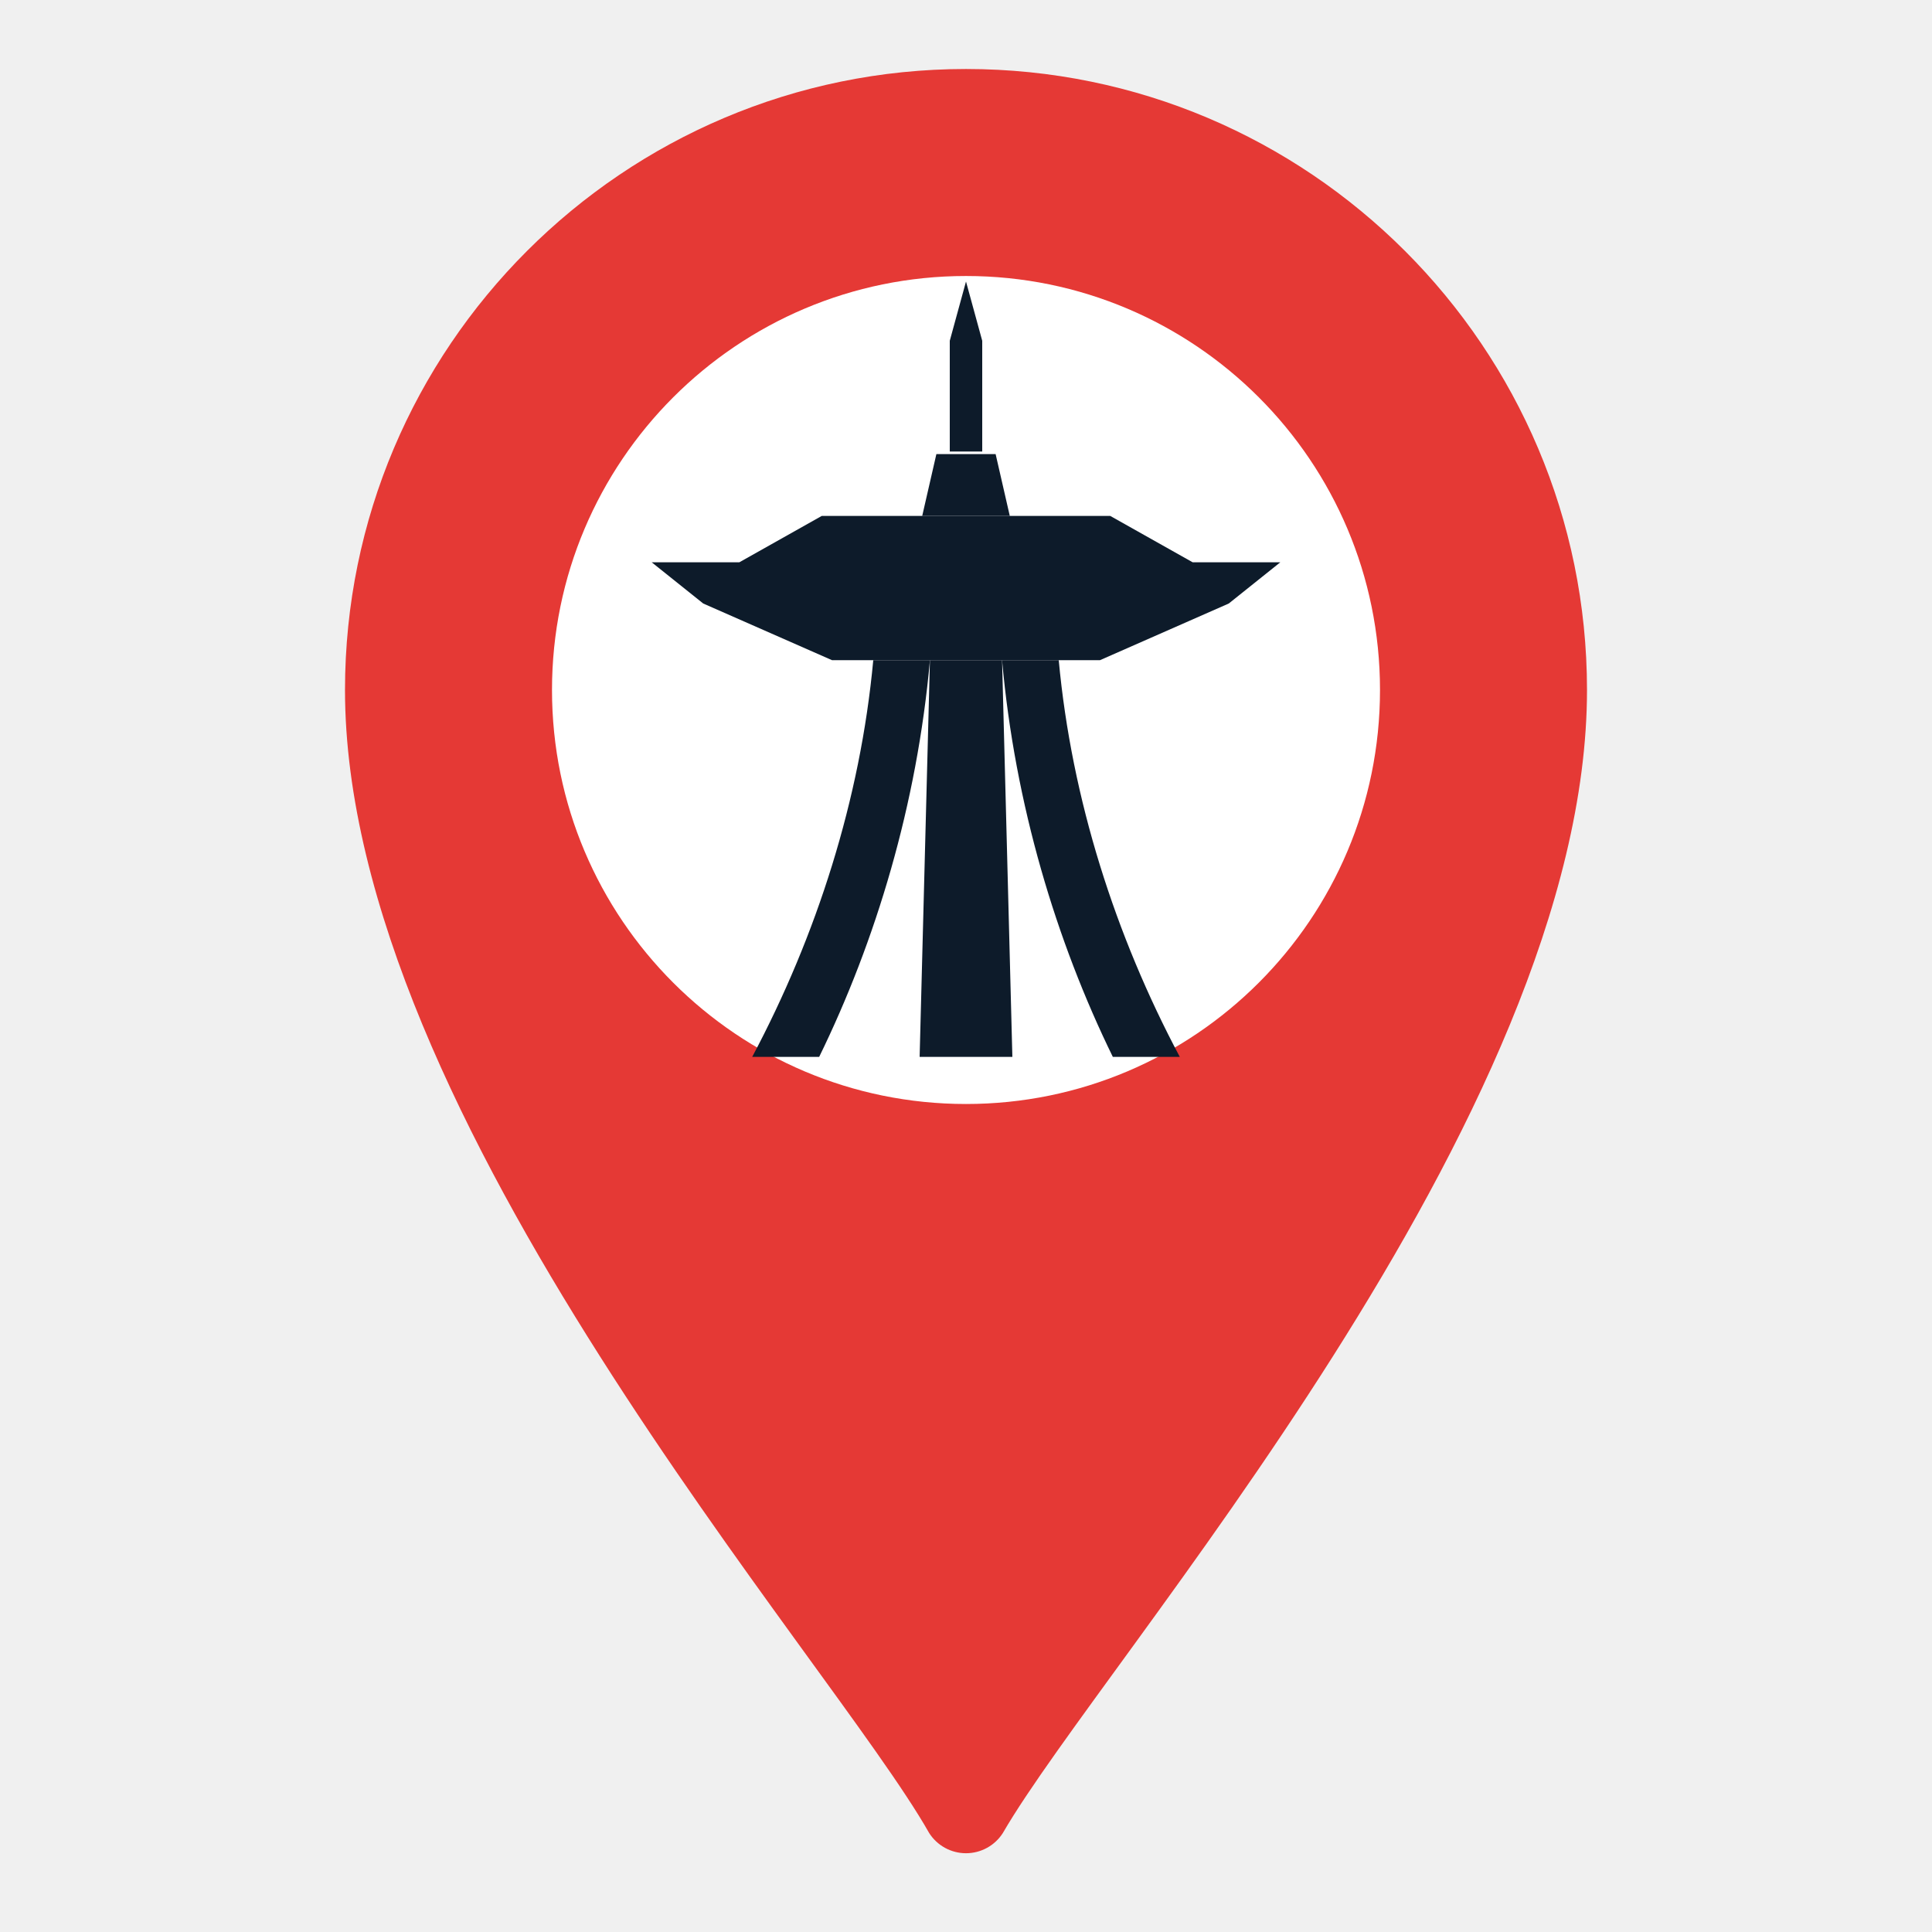
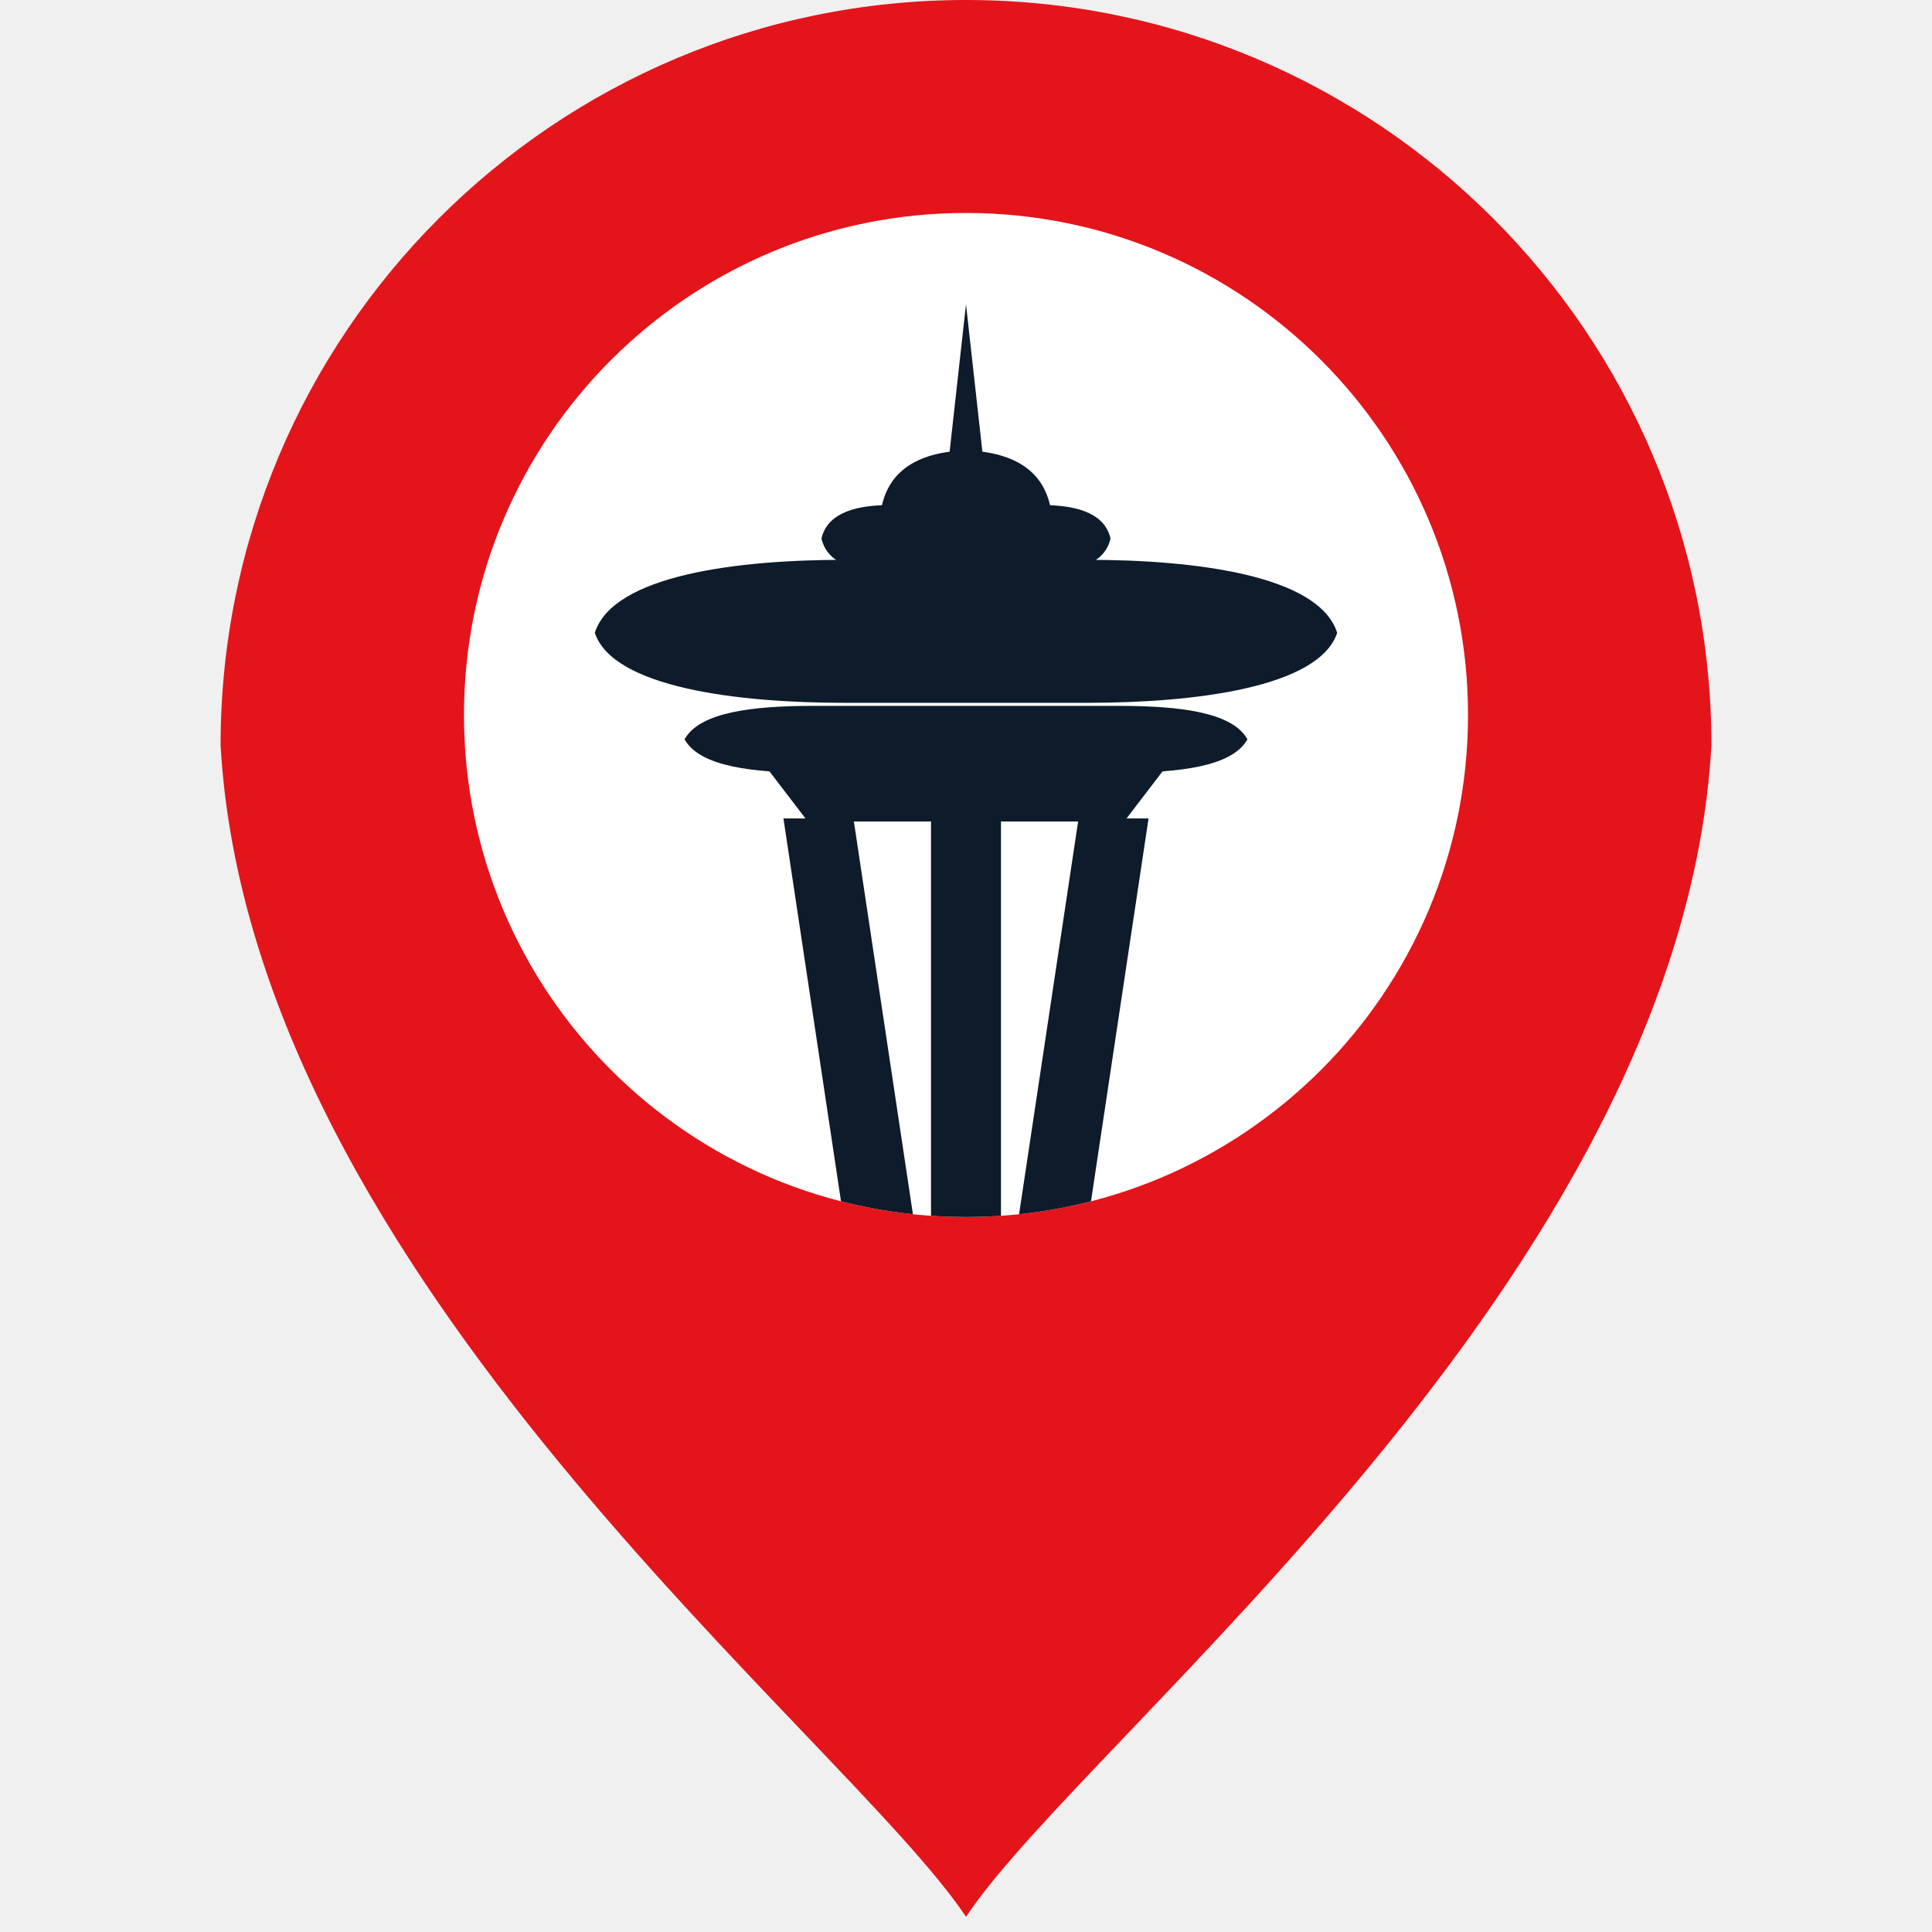
- <svg xmlns="http://www.w3.org/2000/svg" viewBox="-10 -1 84 84" width="84" height="84">
-   <path fill="#E53935" d="M32 2C17.1 2 5 14.1 5 29c0 18.6 21.1 42.1 25.4 49.7a1.9 1.9 0 0 0 3.2 0C38 71.1 59 47.6 59 29 59 14.1 46.9 2 32 2z" />
-   <circle cx="32" cy="29" r="18" fill="#fff" />
-   <g fill="#0D1B2A" transform="translate(32 28.6) scale(1.12) translate(-32 -28.6)">
-     <path d="M32 13.1l.63 2.3v4.3h-1.26v-4.3z" />
-     <path d="M30.85 19.8h2.3l.55 2.4h-3.4z" />
-     <path d="M26.4 22.2h11.2l3.2 1.8h3.4l-2 1.6-5 2.2H26.8l-5-2.2-2-1.6h3.4l3.2-1.8z" />
-     <path d="M30.6 27.8h2.8l.4 15.4h-3.6z" />
-     <path d="M28.4 27.8h2.2c-.5 5.6-2.1 10.9-4.3 15.4h-2.6c2.5-4.7 4.2-10 4.7-15.4z" />
-     <path d="M35.6 27.8h-2.2c.5 5.6 2.1 10.9 4.3 15.4h2.6c-2.5-4.7-4.2-10-4.7-15.4z" />
+ <svg xmlns="http://www.w3.org/2000/svg" viewBox="-13.5 0 127 127" width="127" height="127">
+   <defs>
+     <clipPath id="c">
+       <circle cx="50" cy="47" r="33" />
+     </clipPath>
+   </defs>
+   <path fill="#E4141B" d="M50 126 C42 114 3 84 1 49 A49 49 0 0 1 99 49 C97 84 58 114 50 126 Z" />
+   <circle cx="50" cy="47" r="33" fill="#fff" />
+   <g fill="#0D1B2A" clip-path="url(#c)">
+     <g transform="translate(0 2.4)">
+       <path d="M50 17.6 L51.2 28.4 H48.8 Z" />
+       <path d="M44.4 31.2 Q45 27.4 50 27.2 Q55 27.4 55.6 31.2 Z" />
+       <path d="M40.5 33 Q41 30.8 45 30.8 H55 Q59 30.8 59.5 33 Q59 35.2 55 35.2 H45 Q41 35.2 40.5 33 Z" />
+       <path d="M25.6 39.2 C26.8 35.4 35 34.4 42 34.4 H58 C65 34.4 73.2 35.4 74.4 39.2 C73.2 42.8 65 43.8 58 43.8 H42 C35 43.8 26.8 42.8 25.6 39.2 Z" />
+       <path d="M31.5 46.2 C32.5 44.4 36 44 40 44 H60 C64 44 67.5 44.4 68.5 46.2 C67.5 48 64 48.4 60 48.4 H40 C36 48.4 32.5 48 31.5 46.2 Z" />
+       <path d="M37 48.2 H63 L60.4 51.6 H39.6 Z" />
+       <path d="M38 51.4 H42.6 L47.2 82 H42.6 Z" />
+       <path d="M47.7 51.4 H52.3 V82 H47.7 Z" />
+       <path d="M57.4 51.4 H62 L57.4 82 H52.8 Z" />
+     </g>
  </g>
</svg>
